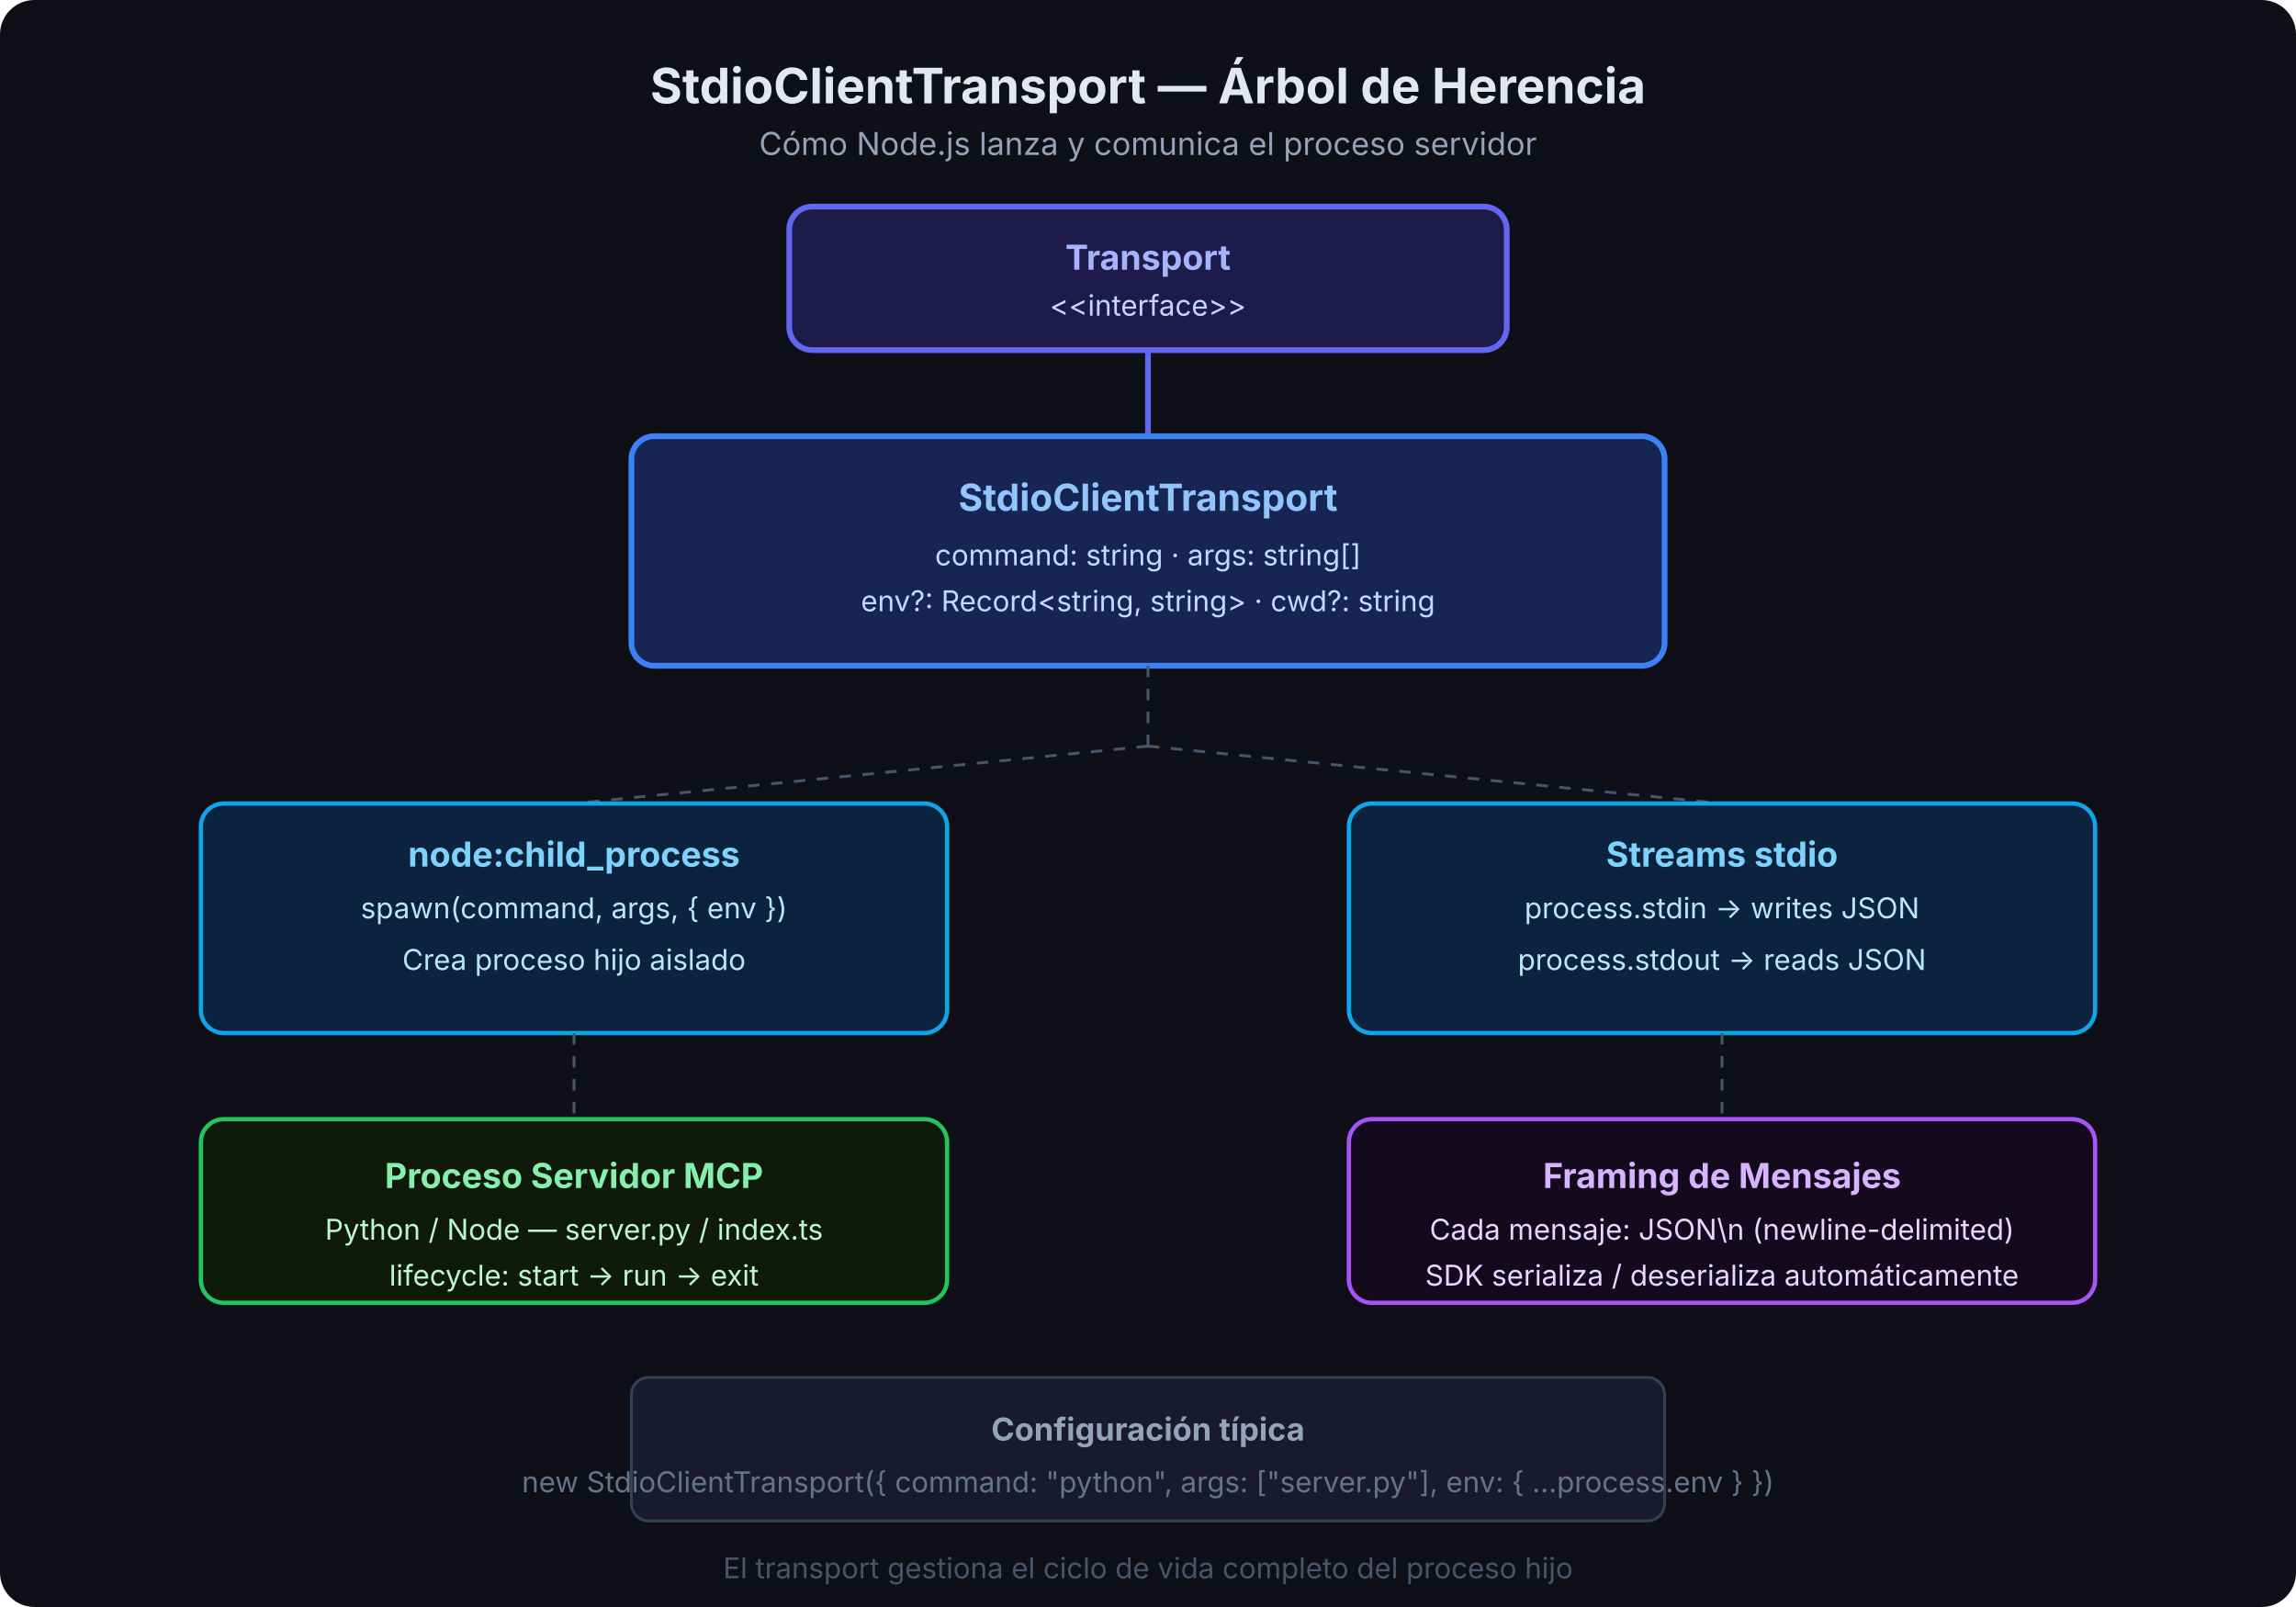
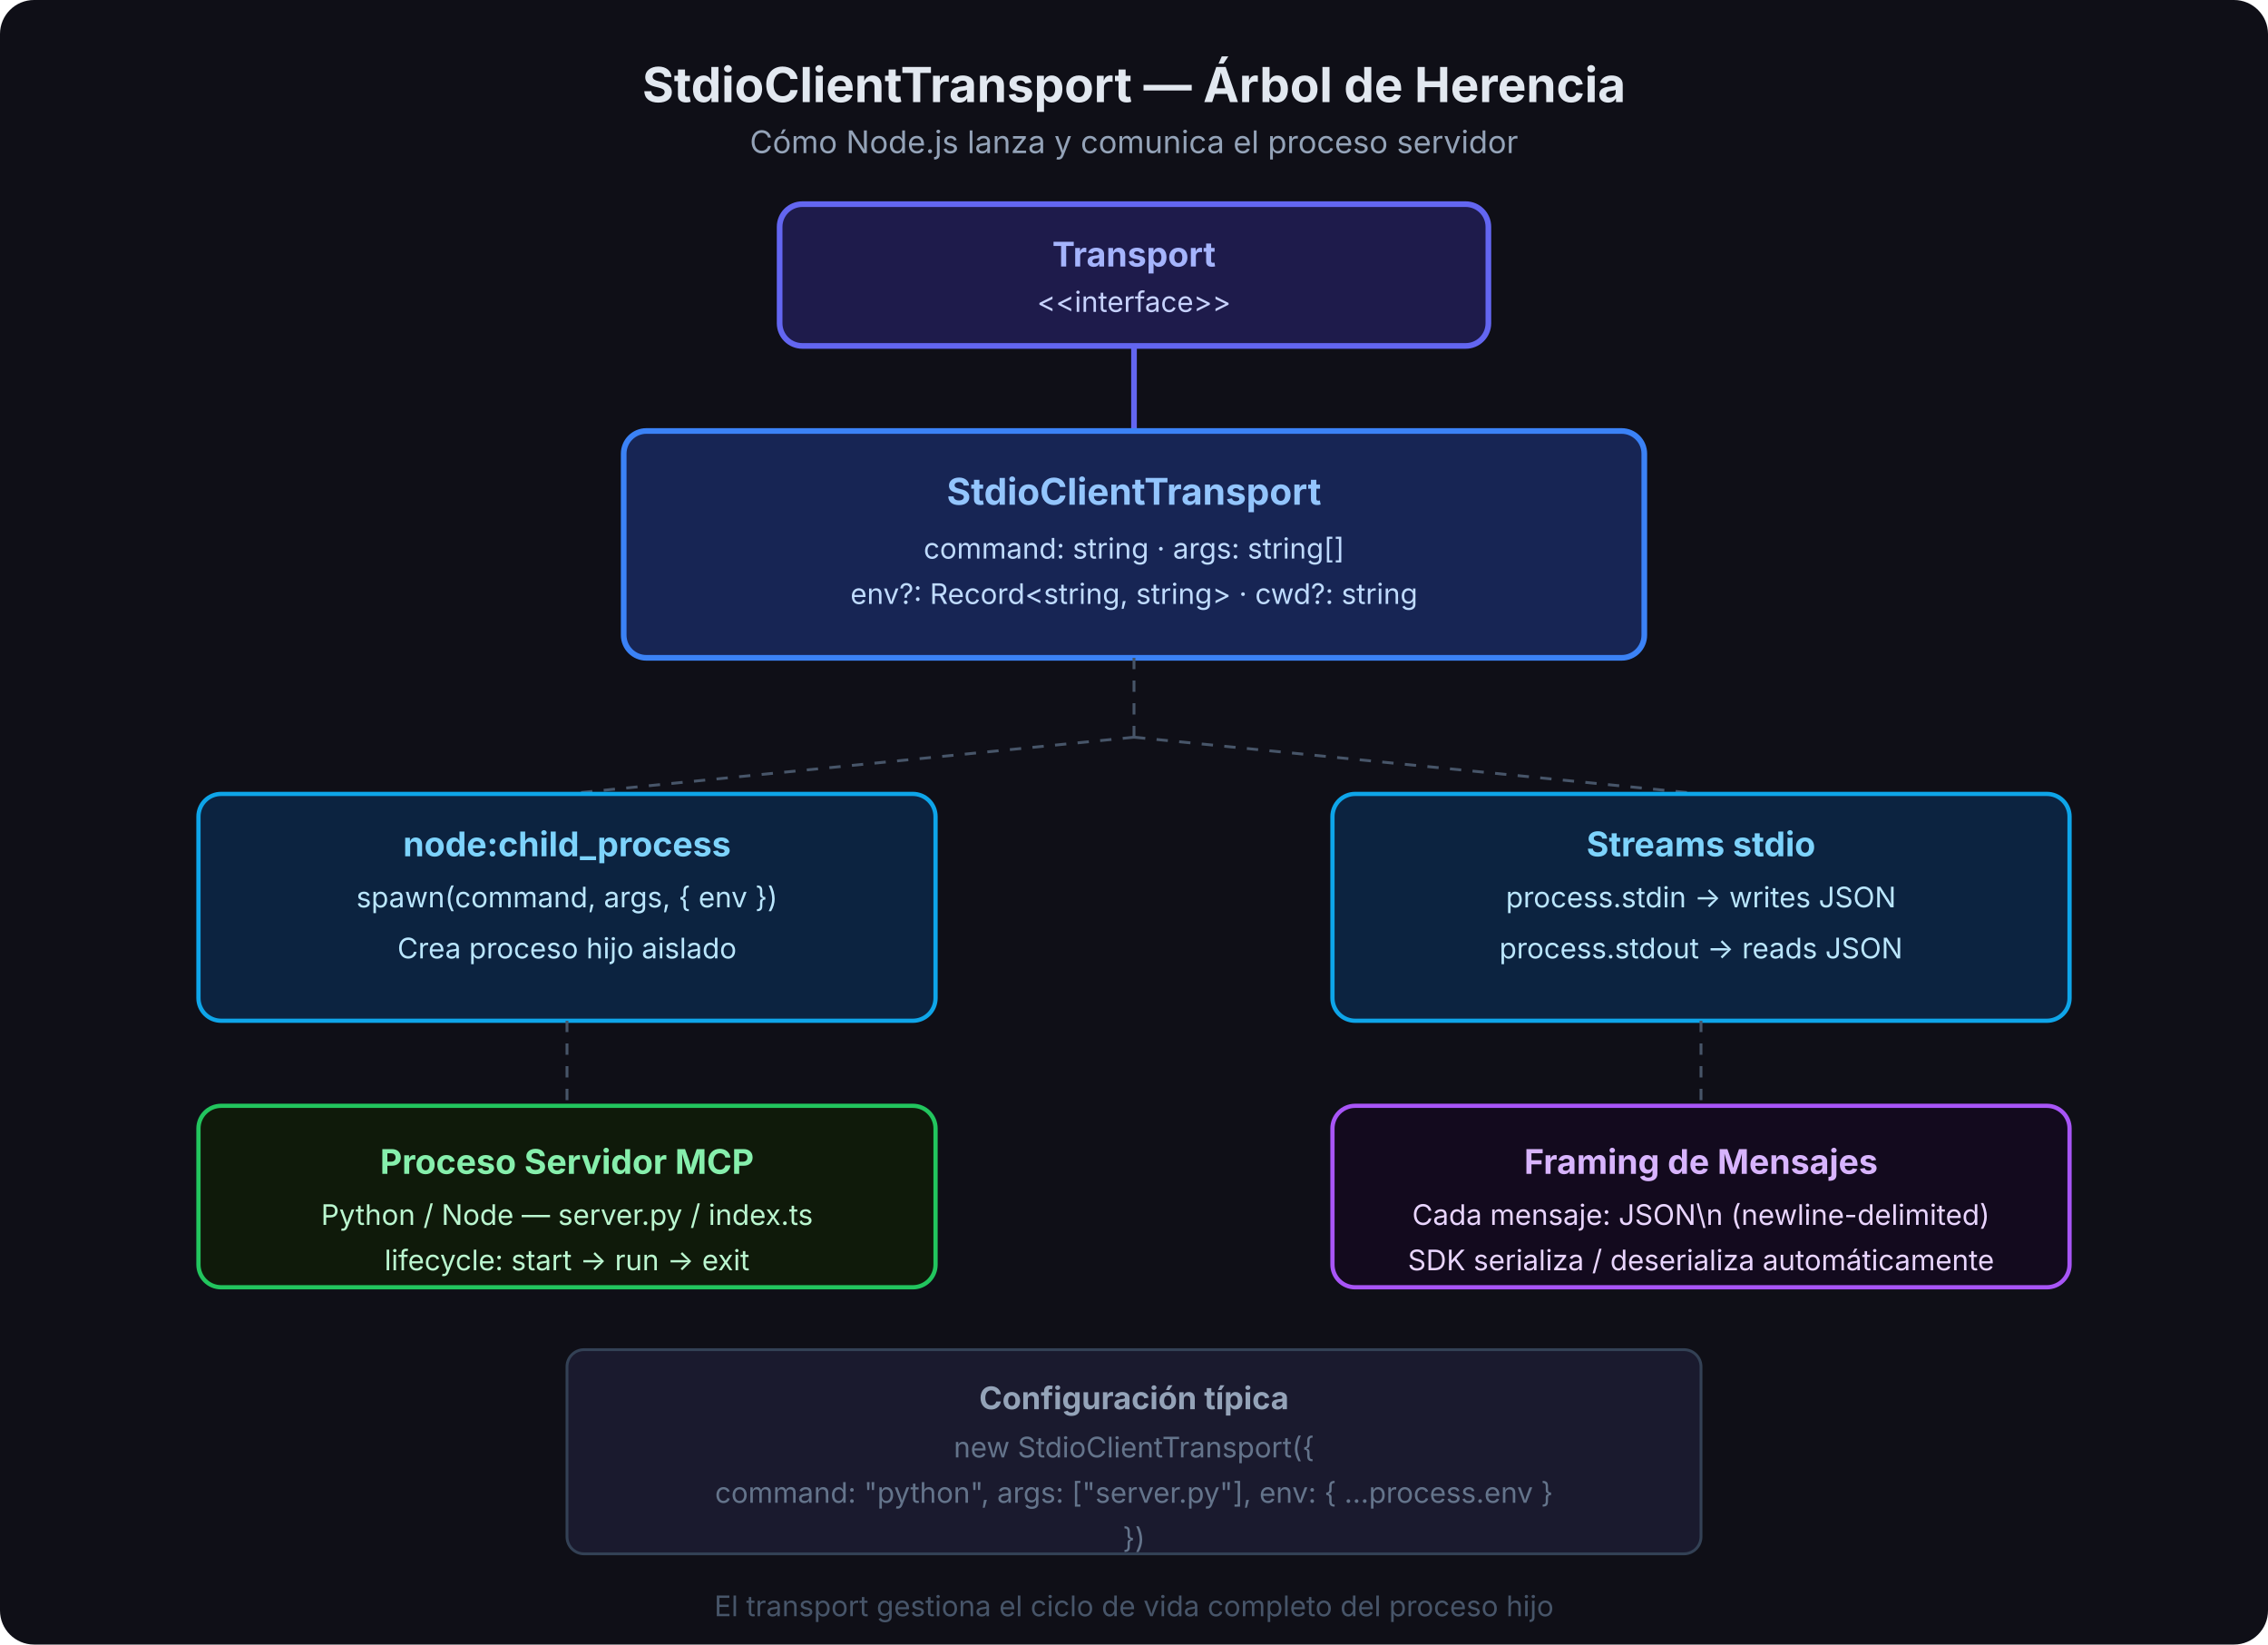
- <svg xmlns="http://www.w3.org/2000/svg" viewBox="0 0 800 560" width="800" height="560" font-family="Inter, Roboto, sans-serif">
-   <rect width="800" height="560" fill="#0f0f17" rx="12" />
+ <svg xmlns="http://www.w3.org/2000/svg" viewBox="0 0 800 580" width="800" height="580" font-family="Inter, Roboto, sans-serif">
+   <rect width="800" height="580" fill="#0f0f17" rx="12" />
  <text x="400" y="36" text-anchor="middle" fill="#e2e8f0" font-size="17" font-weight="700">StdioClientTransport — Árbol de Herencia</text>
  <text x="400" y="54" text-anchor="middle" fill="#94a3b8" font-size="11">Cómo Node.js lanza y comunica el proceso servidor</text>
  <rect x="275" y="72" width="250" height="50" fill="#1e1b4b" rx="8" stroke="#6366f1" stroke-width="2" />
  <text x="400" y="94" text-anchor="middle" fill="#a5b4fc" font-size="12" font-weight="700">Transport</text>
  <text x="400" y="110" text-anchor="middle" fill="#c7d2fe" font-size="10">&lt;&lt;interface&gt;&gt;</text>
  <line x1="400" y1="122" x2="400" y2="152" stroke="#6366f1" stroke-width="2" />
  <rect x="220" y="152" width="360" height="80" fill="#172554" rx="8" stroke="#3b82f6" stroke-width="2" />
  <text x="400" y="178" text-anchor="middle" fill="#93c5fd" font-size="13" font-weight="700">StdioClientTransport</text>
  <text x="400" y="197" text-anchor="middle" fill="#bfdbfe" font-size="10">command: string  ·  args: string[]</text>
  <text x="400" y="213" text-anchor="middle" fill="#bfdbfe" font-size="10">env?: Record&lt;string, string&gt;  ·  cwd?: string</text>
  <line x1="400" y1="232" x2="400" y2="260" stroke="#475569" stroke-width="1" stroke-dasharray="4" />
  <line x1="400" y1="260" x2="200" y2="280" stroke="#475569" stroke-width="1" stroke-dasharray="4" />
  <line x1="400" y1="260" x2="600" y2="280" stroke="#475569" stroke-width="1" stroke-dasharray="4" />
  <rect x="70" y="280" width="260" height="80" fill="#0c2340" rx="8" stroke="#0ea5e9" stroke-width="1.5" />
  <text x="200" y="302" text-anchor="middle" fill="#7dd3fc" font-size="12" font-weight="700">node:child_process</text>
  <text x="200" y="320" text-anchor="middle" fill="#bae6fd" font-size="10">spawn(command, args, { env })</text>
  <text x="200" y="338" text-anchor="middle" fill="#bae6fd" font-size="10">Crea proceso hijo aislado</text>
  <rect x="470" y="280" width="260" height="80" fill="#0c2340" rx="8" stroke="#0ea5e9" stroke-width="1.5" />
  <text x="600" y="302" text-anchor="middle" fill="#7dd3fc" font-size="12" font-weight="700">Streams stdio</text>
  <text x="600" y="320" text-anchor="middle" fill="#bae6fd" font-size="10">process.stdin  →  writes JSON</text>
  <text x="600" y="338" text-anchor="middle" fill="#bae6fd" font-size="10">process.stdout  →  reads JSON</text>
  <line x1="200" y1="360" x2="200" y2="390" stroke="#475569" stroke-width="1" stroke-dasharray="4" />
  <line x1="600" y1="360" x2="600" y2="390" stroke="#475569" stroke-width="1" stroke-dasharray="4" />
  <rect x="70" y="390" width="260" height="64" fill="#0f1a0a" rx="8" stroke="#22c55e" stroke-width="1.5" />
  <text x="200" y="414" text-anchor="middle" fill="#86efac" font-size="12" font-weight="700">Proceso Servidor MCP</text>
  <text x="200" y="432" text-anchor="middle" fill="#bbf7d0" font-size="10">Python / Node — server.py / index.ts</text>
  <text x="200" y="448" text-anchor="middle" fill="#bbf7d0" font-size="10">lifecycle: start → run → exit</text>
  <rect x="470" y="390" width="260" height="64" fill="#130a1e" rx="8" stroke="#a855f7" stroke-width="1.5" />
  <text x="600" y="414" text-anchor="middle" fill="#d8b4fe" font-size="12" font-weight="700">Framing de Mensajes</text>
  <text x="600" y="432" text-anchor="middle" fill="#e9d5ff" font-size="10">Cada mensaje: JSON\n (newline-delimited)</text>
  <text x="600" y="448" text-anchor="middle" fill="#e9d5ff" font-size="10">SDK serializa / deserializa automáticamente</text>
-   <rect x="220" y="480" width="360" height="50" fill="#1a1a2e" rx="6" stroke="#334155" stroke-width="1" />
-   <text x="400" y="502" text-anchor="middle" fill="#94a3b8" font-size="11" font-weight="700">Configuración típica</text>
-   <text x="400" y="520" text-anchor="middle" fill="#64748b" font-size="10">new StdioClientTransport({ command: "python", args: ["server.py"], env: { ...process.env } })</text>
-   <text x="400" y="550" text-anchor="middle" fill="#475569" font-size="10">El transport gestiona el ciclo de vida completo del proceso hijo</text>
+   <rect x="200" y="476" width="400" height="72" fill="#1a1a2e" rx="6" stroke="#334155" stroke-width="1" />
+   <text x="400" y="497" text-anchor="middle" fill="#94a3b8" font-size="11" font-weight="700">Configuración típica</text>
+   <text x="400" y="514" text-anchor="middle" fill="#64748b" font-size="10">new StdioClientTransport({</text>
+   <text x="400" y="530" text-anchor="middle" fill="#64748b" font-size="10">  command: "python", args: ["server.py"], env: { ...process.env }</text>
+   <text x="400" y="546" text-anchor="middle" fill="#64748b" font-size="10">})</text>
+   <text x="400" y="570" text-anchor="middle" fill="#475569" font-size="10">El transport gestiona el ciclo de vida completo del proceso hijo</text>
</svg>
